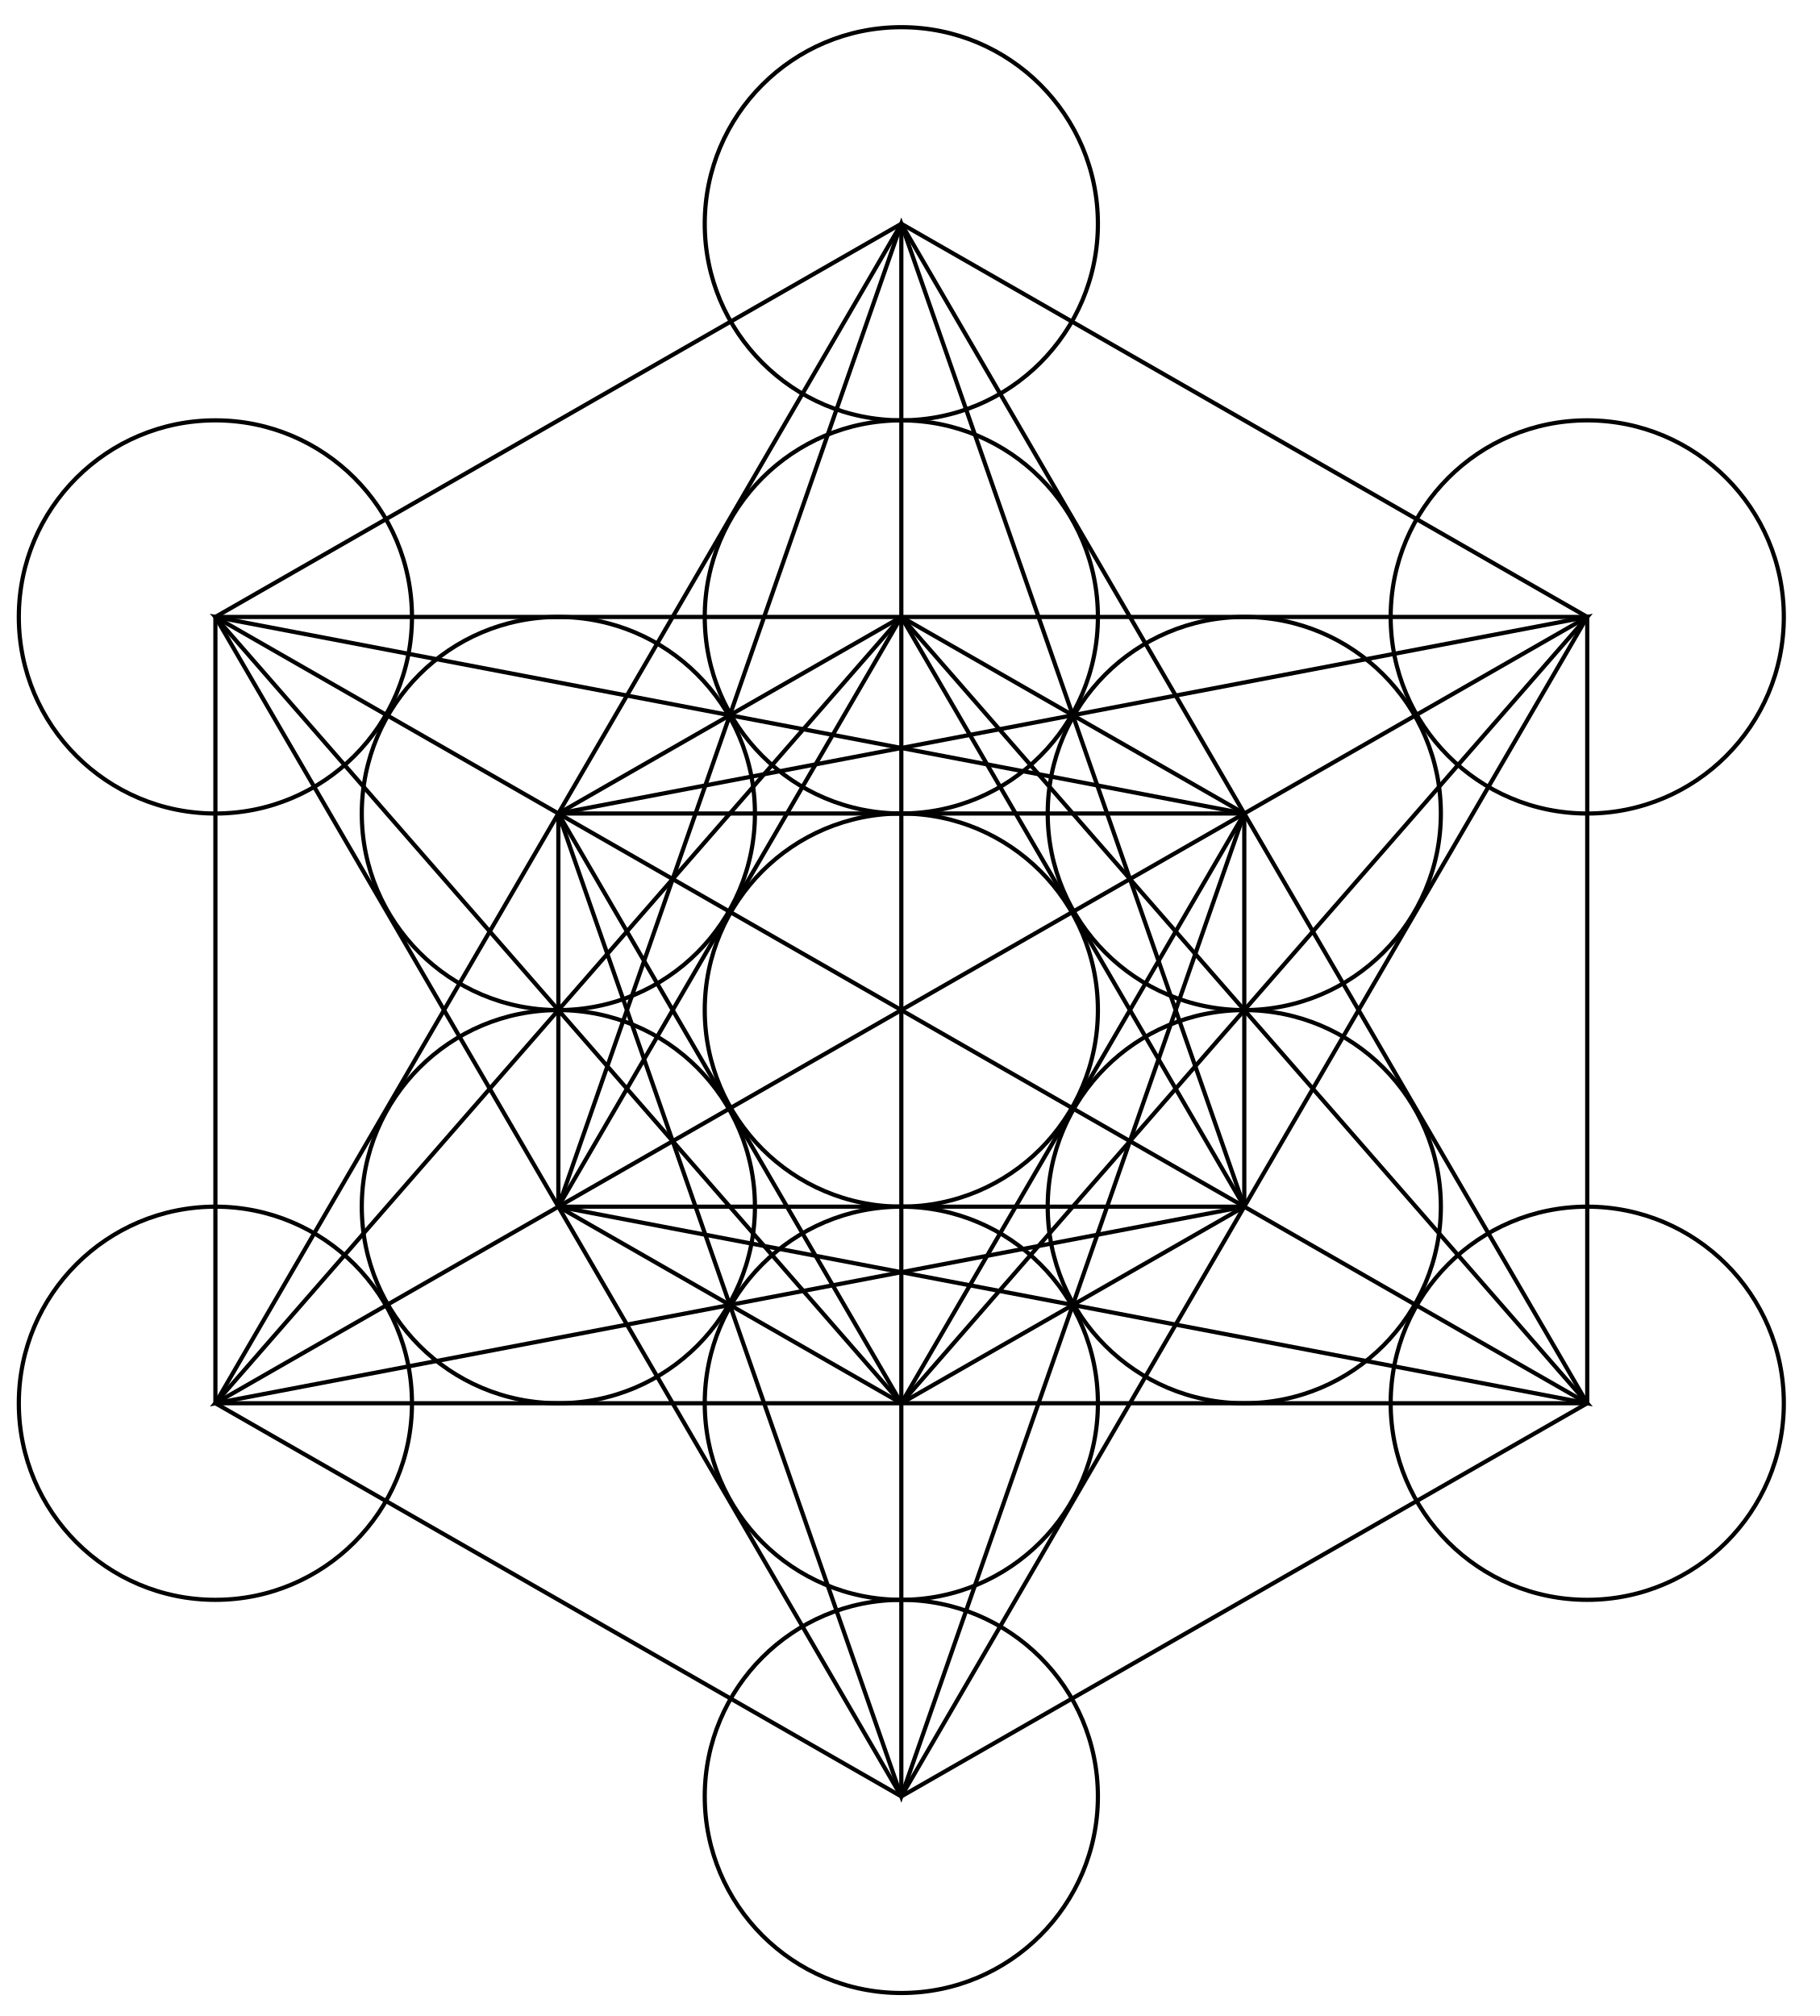
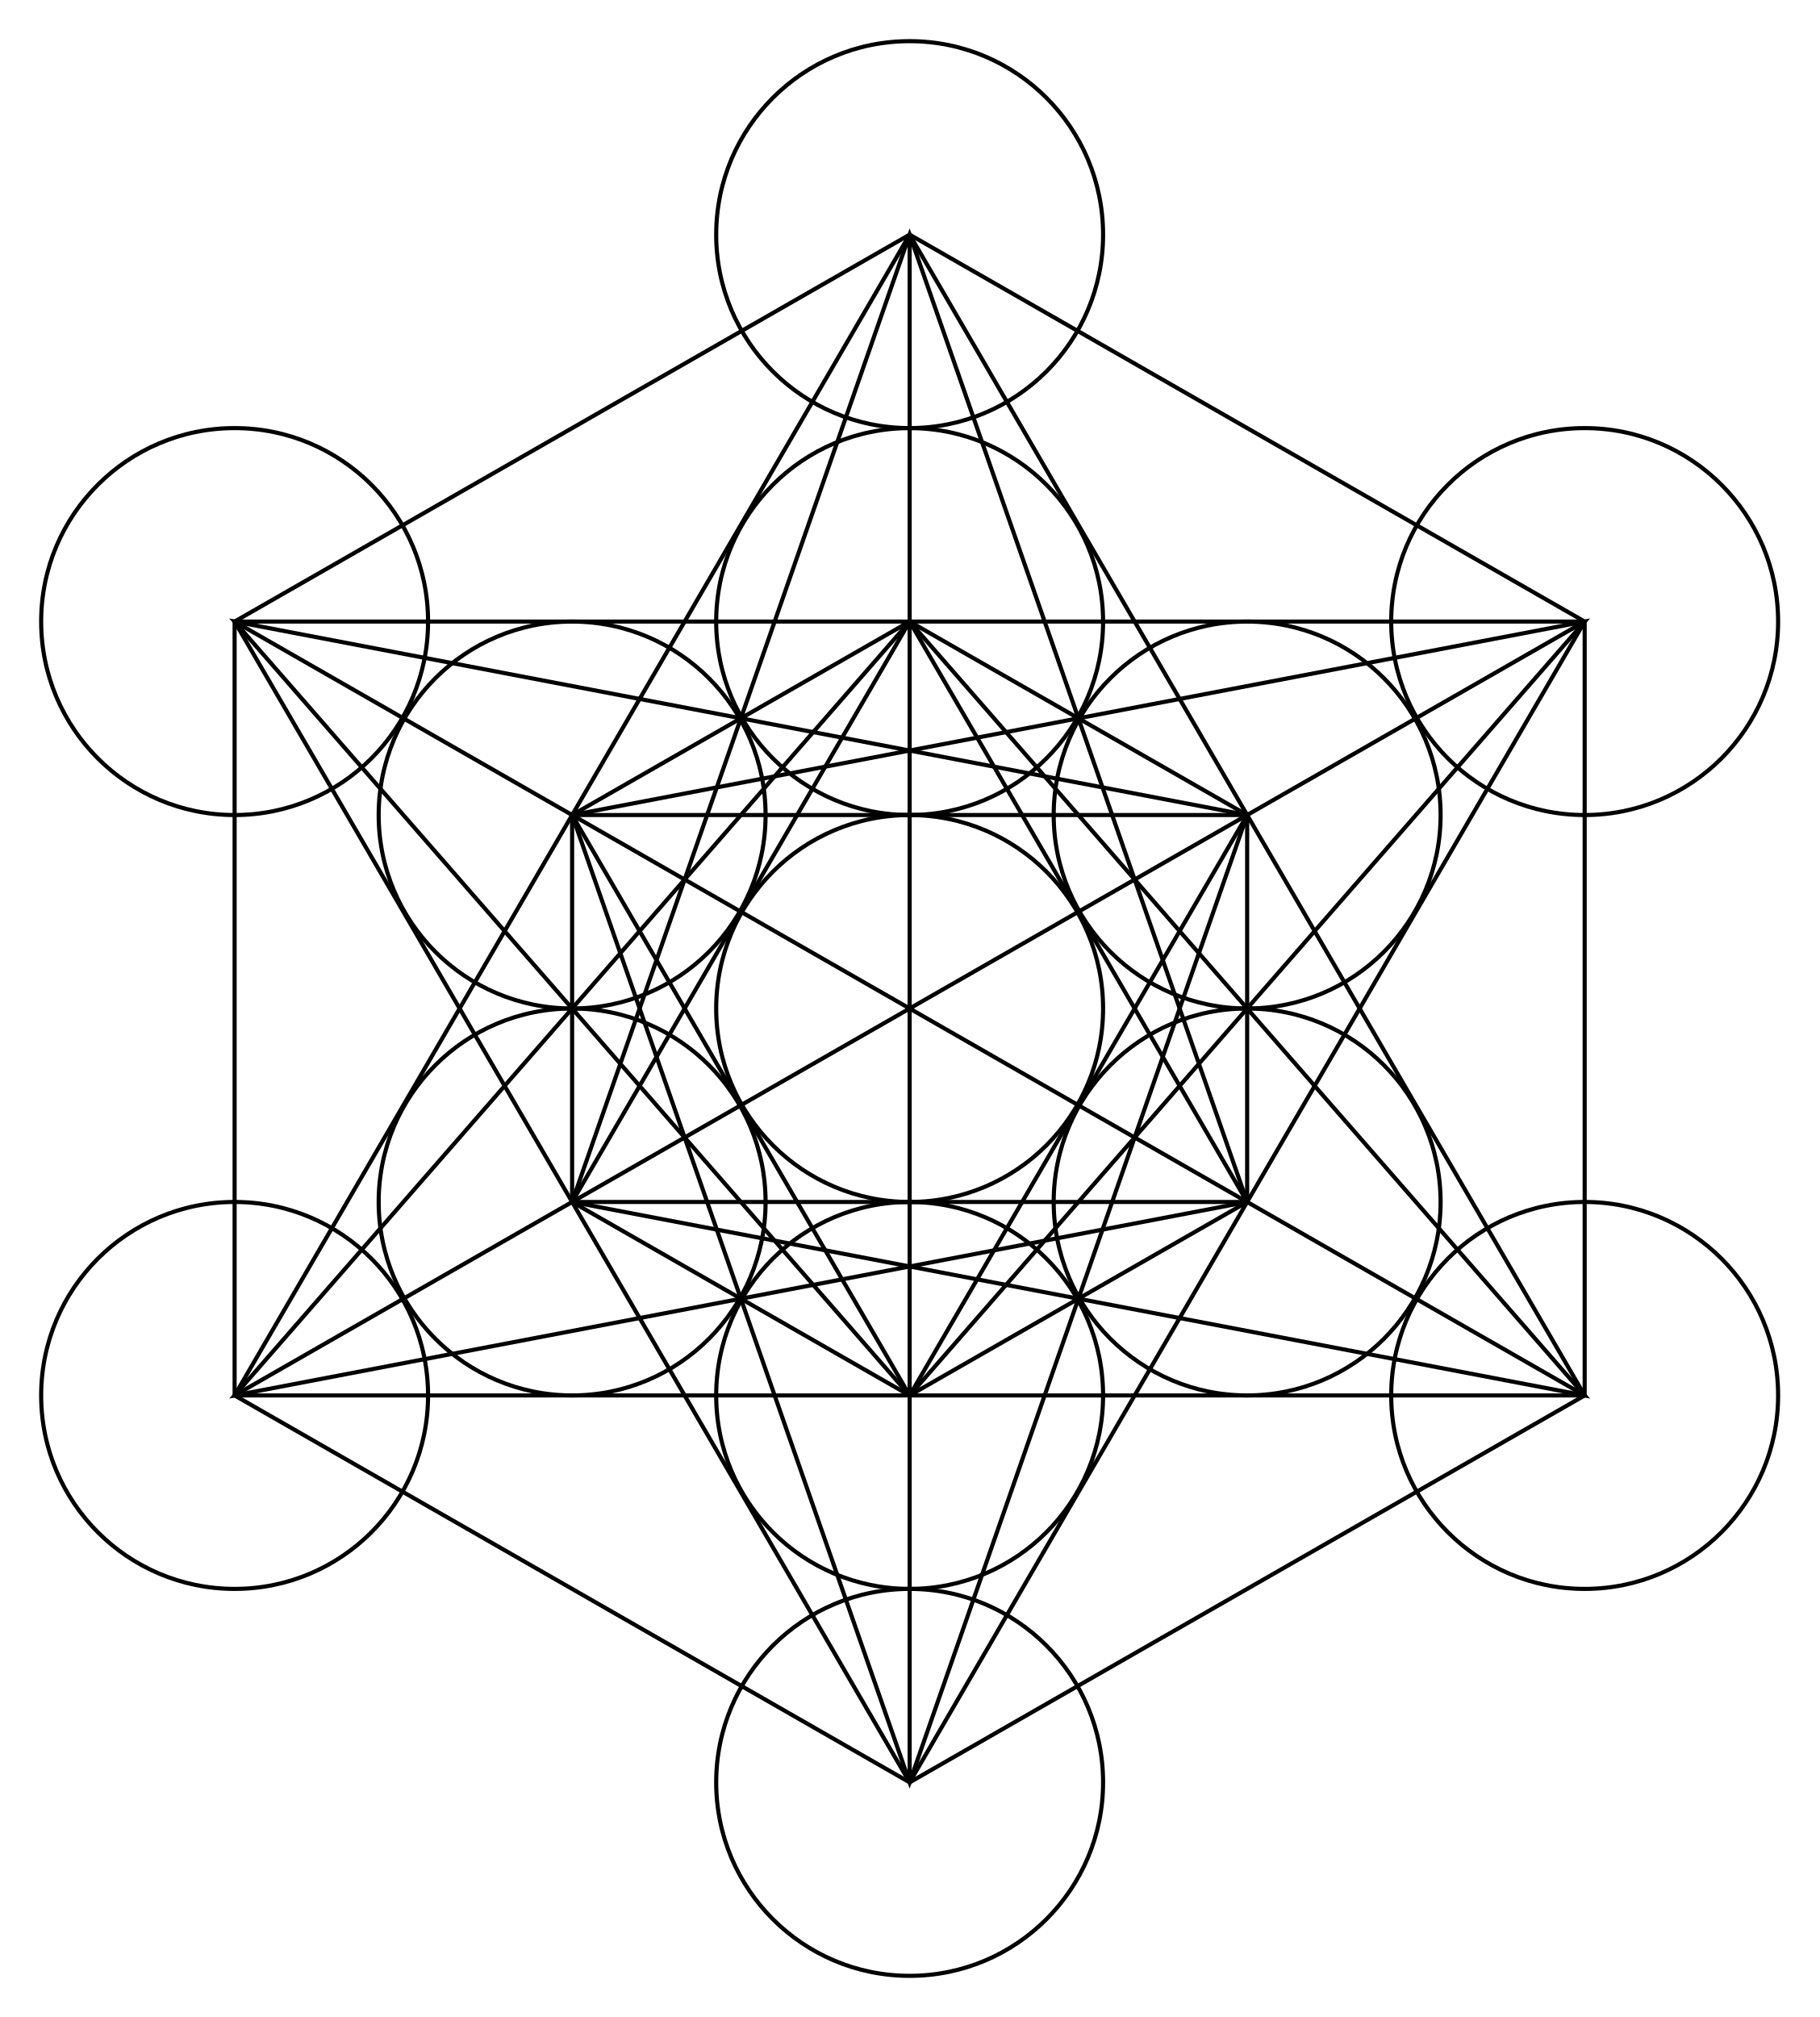
- <svg xmlns="http://www.w3.org/2000/svg" version="1.0" width="435" height="482" id="svg2">
+ <svg xmlns="http://www.w3.org/2000/svg" version="1.0" width="442" height="490" viewBox="-5.5 -3.5 442 490" id="svg2">
  <defs id="defs34" />
  <g id="layer1">
    <g id="g7542">
      <path d="M 262.5 241.5 A 47 47 0 1 1  168.5,241.5 A 47 47 0 1 1  262.5 241.5 z" style="fill:none;stroke:black" id="path1933" />
      <path d="M 262.5 335.5 A 47 47 0 1 1  168.5,335.5 A 47 47 0 1 1  262.5 335.5 z" style="fill:none;stroke:black" id="path1961" />
      <path d="M 262.5 147.5 A 47 47 0 1 1  168.5,147.5 A 47 47 0 1 1  262.5 147.5 z" style="fill:none;stroke:black" id="path1967" />
      <path d="M 180.5 194.5 A 47 47 0 1 1  86.5,194.5 A 47 47 0 1 1  180.5 194.5 z" style="fill:none;stroke:black" id="path1971" />
      <path d="M 344.5 194.5 A 47 47 0 1 1  250.5,194.5 A 47 47 0 1 1  344.5 194.5 z" style="fill:none;stroke:black" id="path1973" />
      <path d="M 180.5 288.5 A 47 47 0 1 1  86.5,288.5 A 47 47 0 1 1  180.5 288.5 z" style="fill:none;stroke:black" id="path1979" />
      <path d="M 344.5 288.5 A 47 47 0 1 1  250.5,288.5 A 47 47 0 1 1  344.5 288.5 z" style="fill:none;stroke:black" id="path1981" />
      <path d="M 262.5 429.5 A 47 47 0 1 1  168.5,429.5 A 47 47 0 1 1  262.5 429.5 z" style="fill:none;stroke:black" id="path1963" />
      <path d="M 262.5 53.5 A 47 47 0 1 1  168.5,53.5 A 47 47 0 1 1  262.5 53.5 z" style="fill:none;stroke:black" id="path1965" />
      <path d="M 98.5 147.5 A 47 47 0 1 1  4.5,147.5 A 47 47 0 1 1  98.5 147.5 z" style="fill:none;stroke:black" id="path1969" />
      <path d="M 426.5 147.5 A 47 47 0 1 1  332.5,147.5 A 47 47 0 1 1  426.5 147.5 z" style="fill:none;stroke:black" id="path1975" />
      <path d="M 98.5 335.5 A 47 47 0 1 1  4.5,335.5 A 47 47 0 1 1  98.5 335.5 z" style="fill:none;stroke:black" id="path1977" />
      <path d="M 426.5 335.5 A 47 47 0 1 1  332.5,335.5 A 47 47 0 1 1  426.5 335.5 z" style="fill:none;stroke:black" id="path1983" />
    </g>
    <g id="g7557">
      <path d="M 215.5,53.5 L 379.5,147.5 L 379.5,335.5 L 215.5,429.5 L 51.5,335.5 L 51.5,147.5 L 215.5,53.5 z " style="fill:none;stroke:black" id="path2886" />
      <path d="M 215.5,53.5 L 51.5,335.5 L 379.5,335.5 L 215.5,53.5 z " style="fill:none;stroke:black" id="path2888" />
      <path d="M 51.5,147.5 L 215.5,429.5 L 379.5,147.5 L 51.5,147.5 z " style="fill:none;stroke:black" id="path2890" />
      <path d="M 215.5,147.5 L 133.5,194.5 L 133.5,288.5 L 215.5,335.5 L 297.5,288.5 L 297.5,194.5 L 215.5,147.5 z " style="fill:none;stroke:black" id="path2892" />
      <path d="M 133.5,288.5 L 215.5,53.5 L 297.5,288.5 L 133.5,288.5 z " style="fill:none;stroke:black" id="path2894" />
      <path d="M 215.5,429.5 L 133.5,194.5 L 297.5,194.5 L 215.5,429.5 z " style="fill:none;stroke:black" id="path2896" />
      <path d="M 51.5,147.5 L 379.5,335.5" style="fill:none;stroke:black" id="path2898" />
      <path d="M 51.5,335.5 L 379.5,147.5" style="fill:none;stroke:black" id="path2900" />
      <path d="M 215.5,53.5 L 215.5,429.5" style="fill:none;stroke:black" id="path2902" />
      <path d="M 51.5,335.5 L 215.5,147.5 L 297.5,288.5 L 51.5,335.5 z " style="fill:none;stroke:black" id="path2904" />
      <path d="M 379.5,335.5 L 215.5,147.5 L 133.5,288.5 L 379.5,335.5 z " style="fill:none;stroke:black" id="path2906" />
      <path d="M 379.5,147.5 L 133.5,194.5 L 215.5,335.5 L 379.5,147.5 z " style="fill:none;stroke:black" id="path2908" />
      <path d="M 51.5,147.5 L 215.5,335.5 L 297.5,194.5 L 51.5,147.5 z " style="fill:none;stroke:black" id="path2910" />
    </g>
  </g>
</svg>
